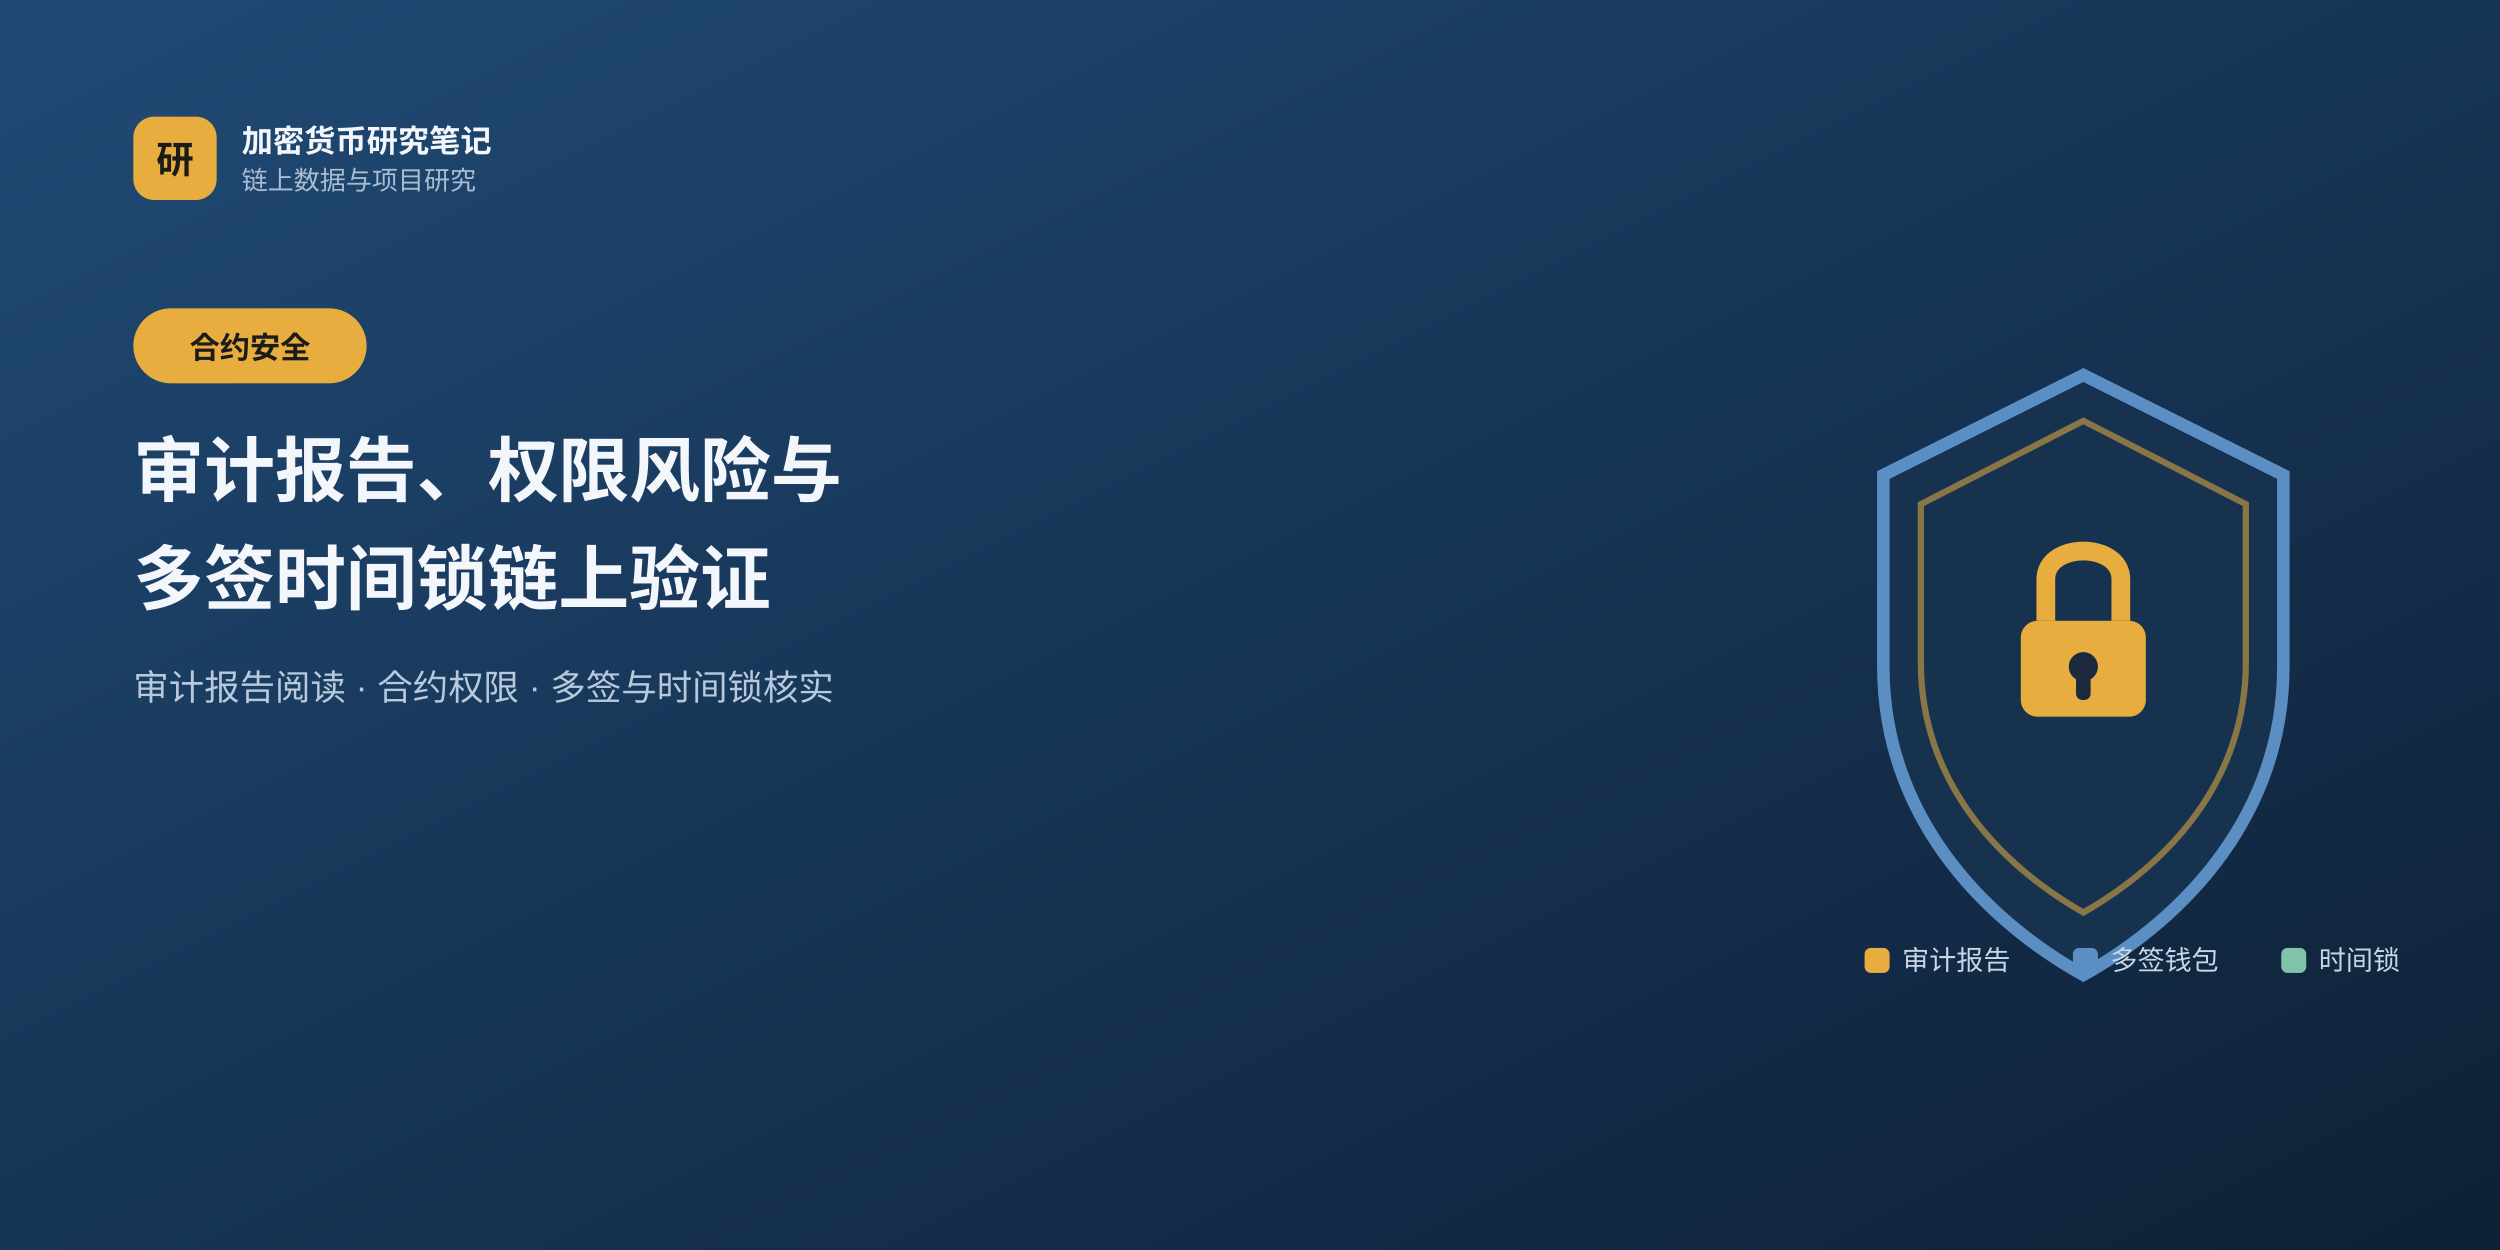
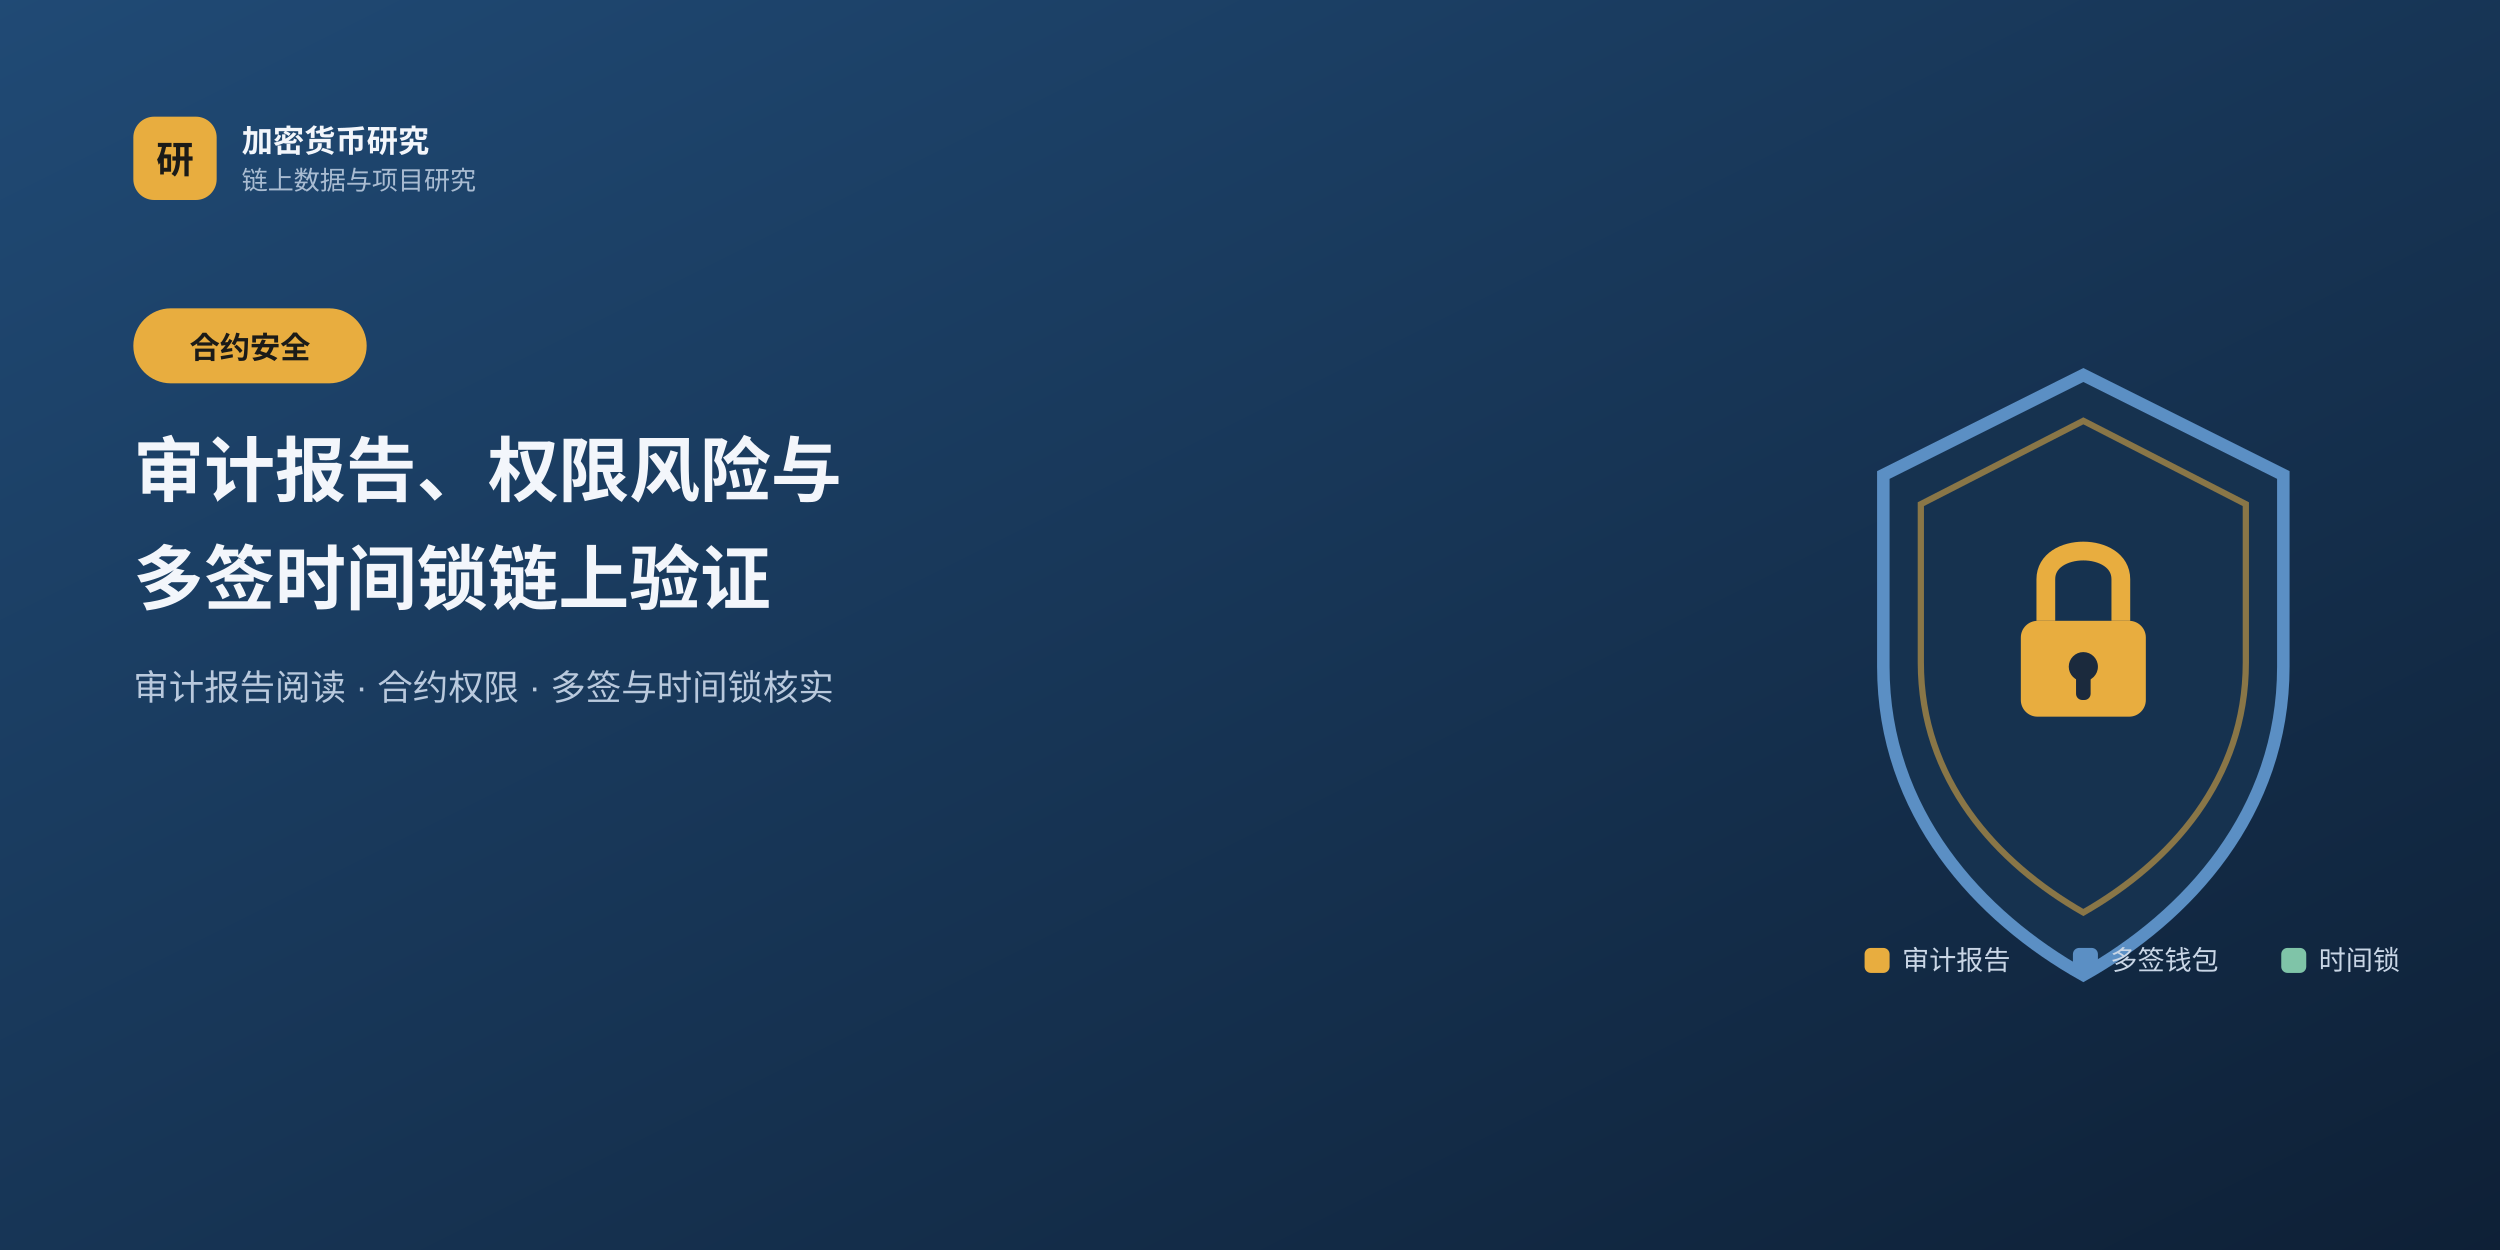
<svg xmlns="http://www.w3.org/2000/svg" viewBox="0 0 1200 600" role="img" aria-label="智能合约安全与审计报告研究入门 主题配图">
  <defs>
    <linearGradient id="bg" x1="0" y1="0" x2="1" y2="1">
      <stop offset="0%" stop-color="#204a75" />
      <stop offset="100%" stop-color="#0e2036" />
    </linearGradient>
  </defs>
  <rect width="1200" height="600" fill="url(#bg)" />
  <g transform="translate(64,56)">
    <rect x="0" y="0" width="40" height="40" rx="10" fill="#e8ad3f" />
    <text x="20" y="27" font-family="'Segoe UI',Arial,sans-serif" font-size="18" font-weight="700" fill="#1b1b18" text-anchor="middle">研</text>
-     <text x="52" y="17" font-family="'Segoe UI',Arial,sans-serif" font-size="15" font-weight="700" fill="#f3f6fb">加密货币研究笔记</text>
+     <text x="52" y="17" font-family="'Segoe UI',Arial,sans-serif" font-size="15" font-weight="700" fill="#f3f6fb">加密货币研究</text>
    <text x="52" y="35" font-family="'Segoe UI',Arial,sans-serif" font-size="12.5" fill="#a9bcd2">链上数据与项目研究</text>
  </g>
  <g transform="translate(64,148)">
    <rect x="0" y="0" width="112" height="36" rx="18" fill="#e8ad3f" />
    <text x="56" y="24" font-family="'Segoe UI',Arial,sans-serif" font-size="14.5" font-weight="700" fill="#1b1b18" text-anchor="middle">合约安全</text>
  </g>
  <g font-family="'Segoe UI',Arial,sans-serif" font-weight="700" fill="#f3f6fb">
    <text x="64" y="238" font-size="34">审计报告、权限风险与</text>
    <text x="64" y="290" font-size="34">多签时间锁链上验证</text>
  </g>
  <text x="64" y="336" font-family="'Segoe UI',Arial,sans-serif" font-size="17" fill="#b9c9dd">审计报告阅读 · 合约权限 · 多签与时间锁核实</text>
  <g transform="translate(1000,300)">
    <path d="M0,-120 L96,-72 L96,20 C96,90 50,140 0,168 C-50,140 -96,90 -96,20 L-96,-72 Z" fill="#16324f" stroke="#5b8fc4" stroke-width="6" />
    <path d="M0,-98 L78,-58 L78,18 C78,74 42,114 0,138 C-42,114 -78,74 -78,18 L-78,-58 Z" fill="none" stroke="#e8ad3f" stroke-width="3" opacity="0.55" />
    <g transform="translate(0,4)">
      <rect x="-30" y="-6" width="60" height="46" rx="8" fill="#e8ad3f" />
      <path d="M-18,-6 L-18,-26 C-18,-44 18,-44 18,-26 L18,-6" fill="none" stroke="#e8ad3f" stroke-width="9" />
      <circle cx="0" cy="16" r="7" fill="#1b2a3d" />
      <rect x="-3.5" y="16" width="7" height="16" rx="3" fill="#1b2a3d" />
    </g>
  </g>
  <g transform="translate(895,455)" font-family="'Segoe UI',Arial,sans-serif" font-size="13" fill="#c9d6e6">
    <g transform="translate(0,0)">
      <rect width="12" height="12" rx="3" fill="#e8ad3f" />
      <text x="18" y="10.5">审计报告</text>
    </g>
    <g transform="translate(100,0)">
      <rect width="12" height="12" rx="3" fill="#5b8fc4" />
      <text x="18" y="10.5">多签钱包</text>
    </g>
    <g transform="translate(200,0)">
      <rect width="12" height="12" rx="3" fill="#7fc4a8" />
      <text x="18" y="10.5">时间锁</text>
    </g>
  </g>
</svg>
